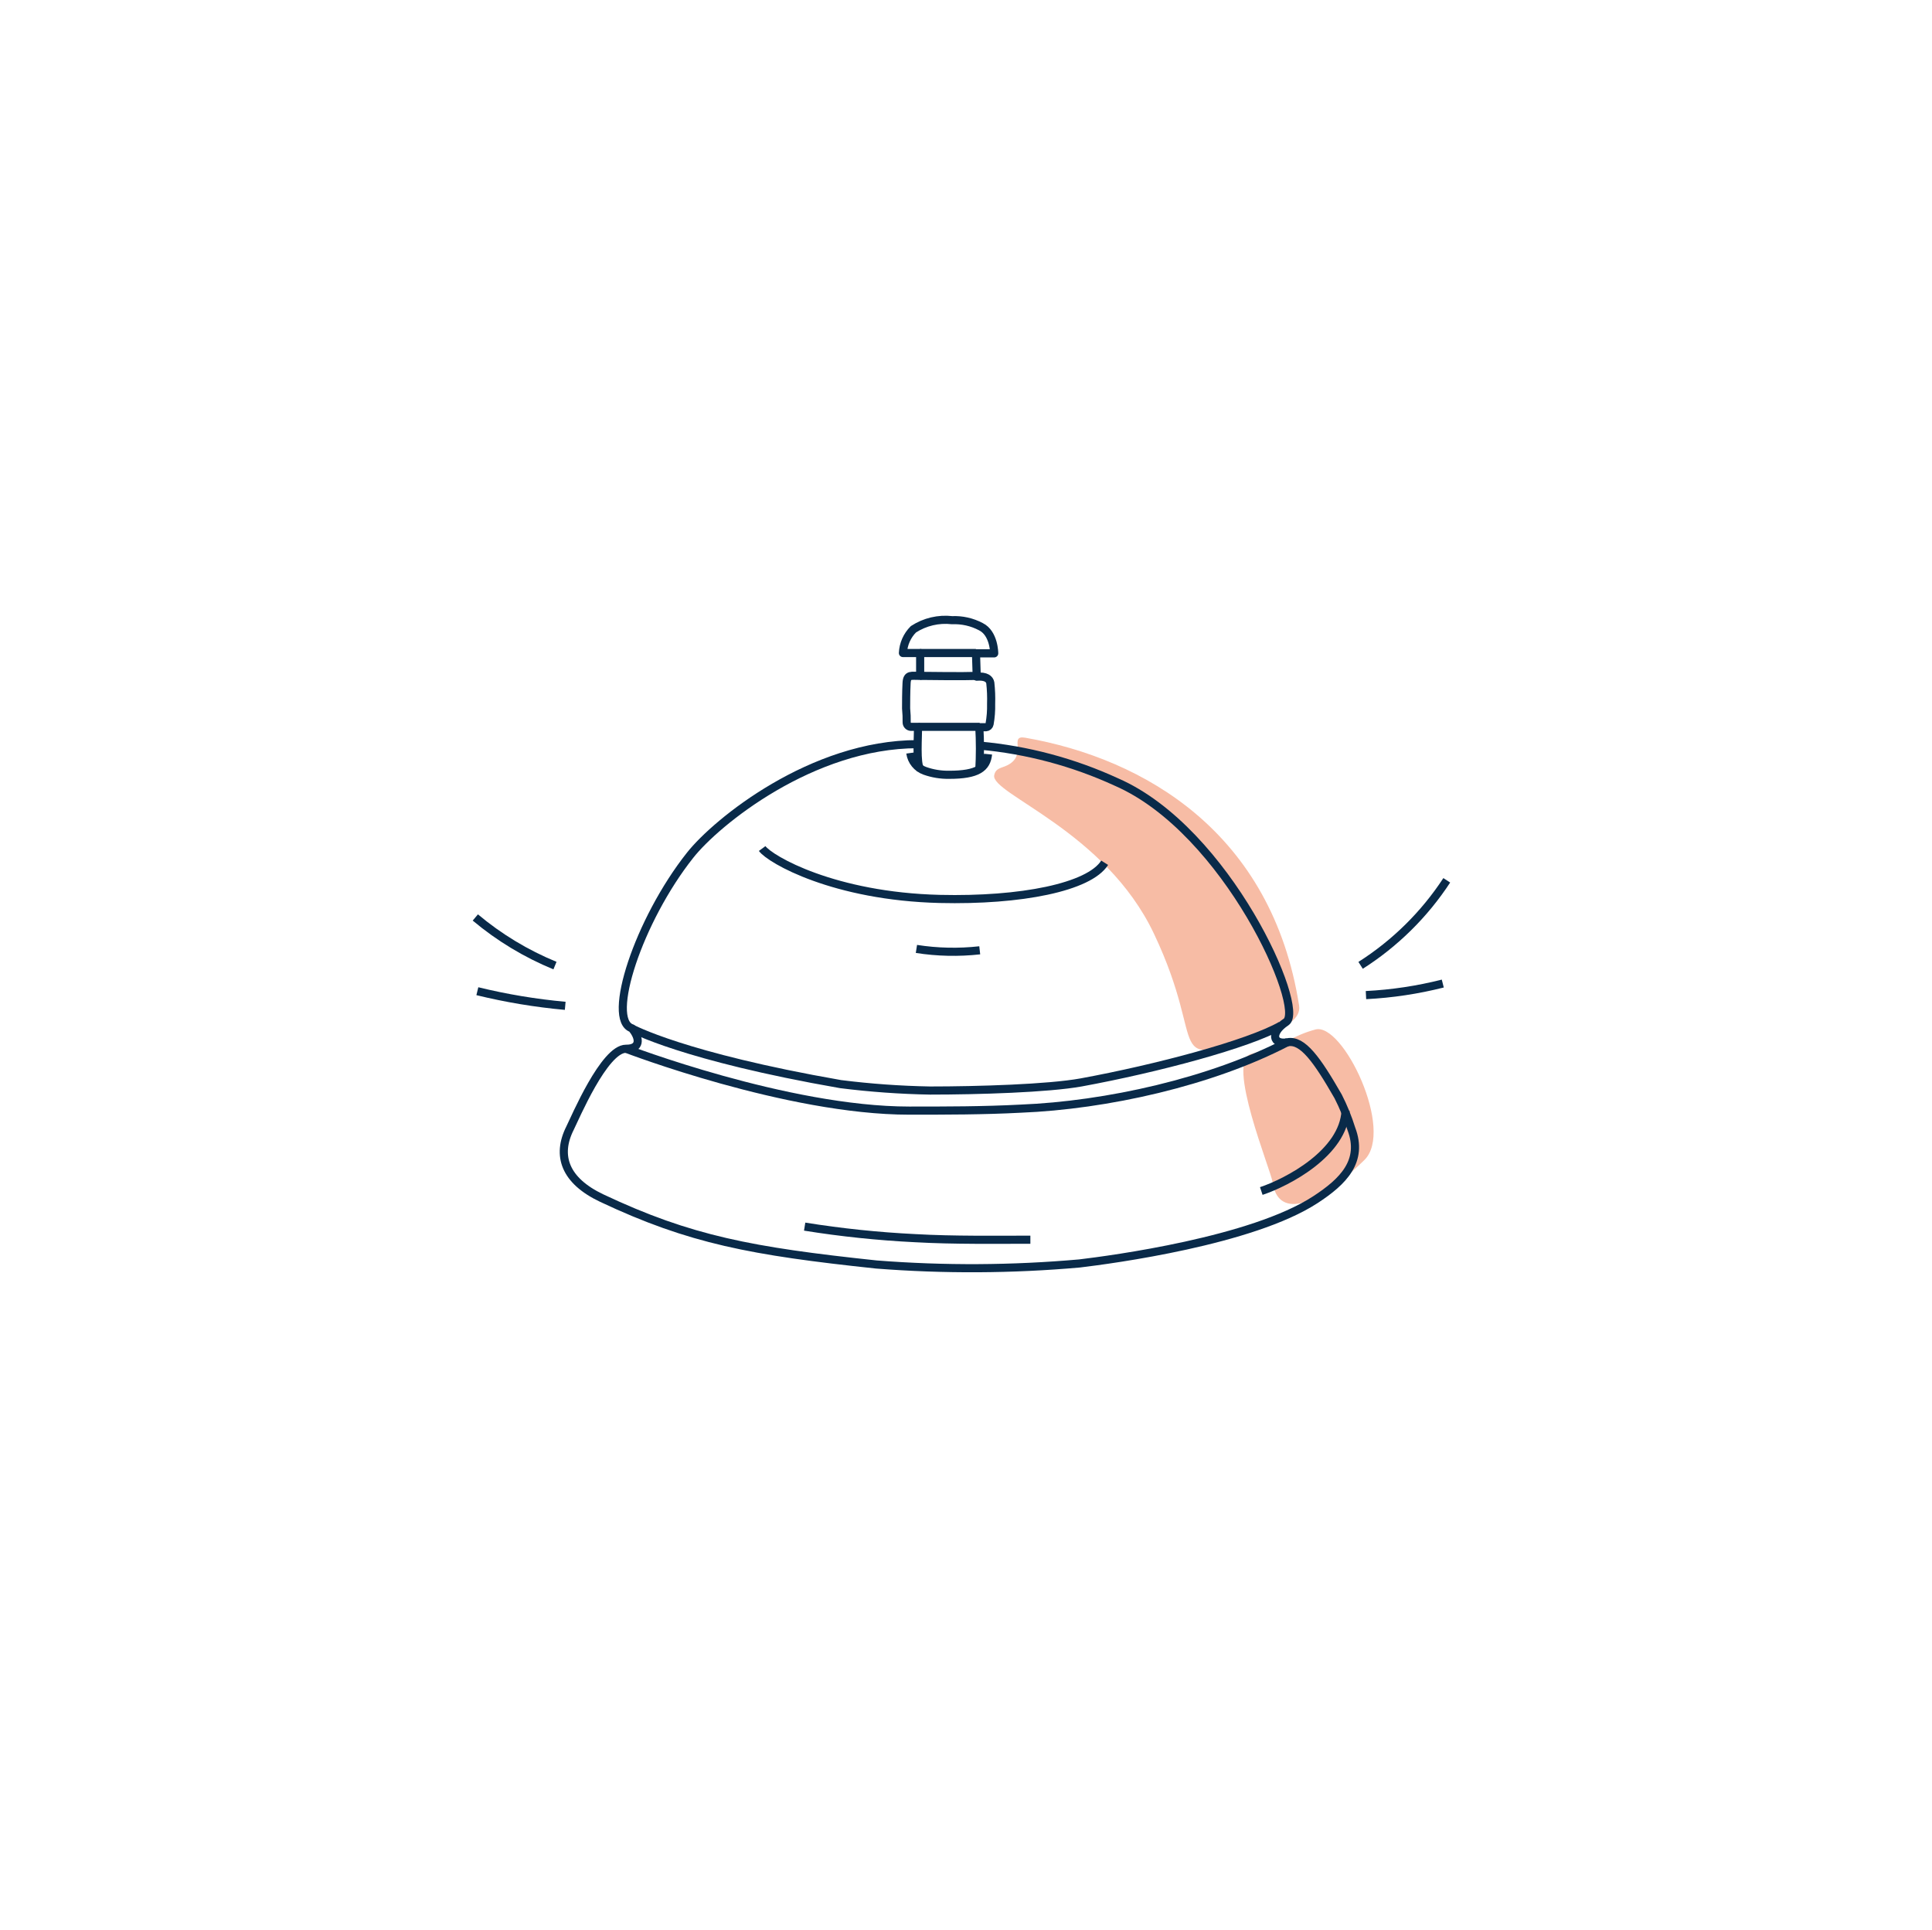
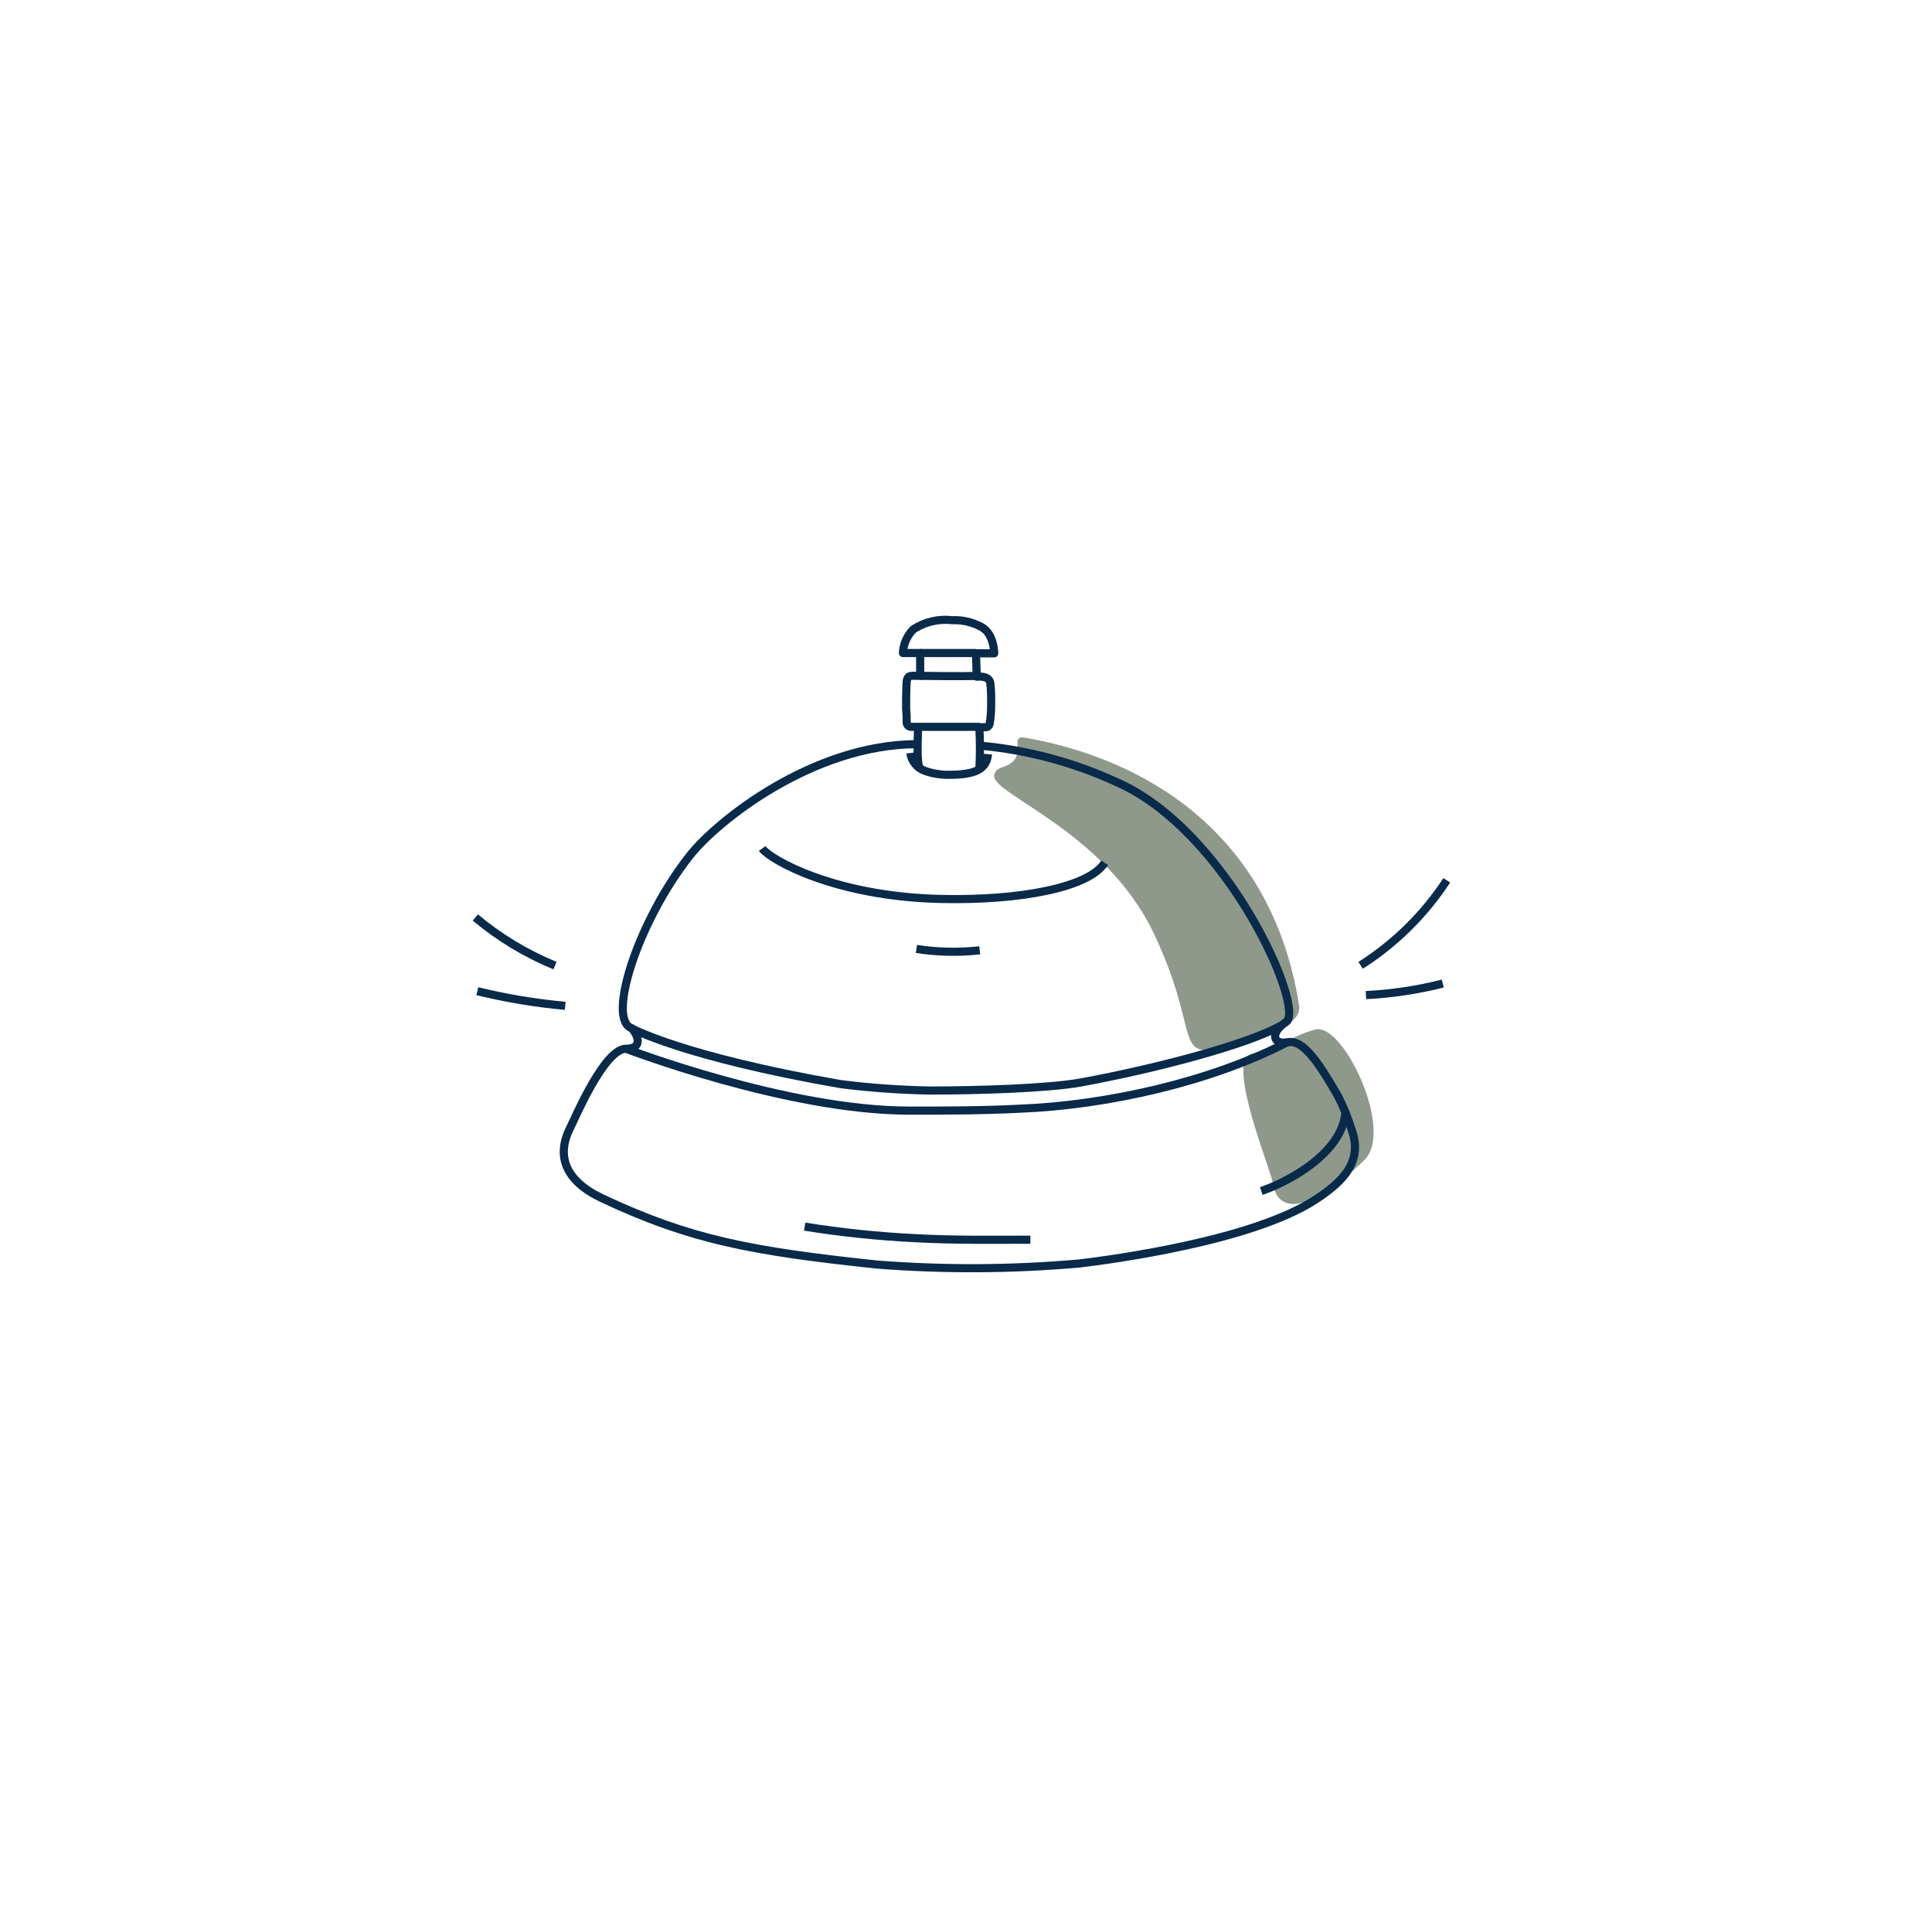
<svg xmlns="http://www.w3.org/2000/svg" viewBox="0 0 237.7 237.32">
  <defs>
-     <style>.cls-1{isolation:isolate;}.cls-2{opacity:0.73;}.cls-3{opacity:0.75;}.cls-4{opacity:0.04;mix-blend-mode:multiply;}.cls-5{opacity:0.8;}.cls-6{opacity:0.1;mix-blend-mode:hue;}.cls-7{opacity:0.85;}.cls-8{opacity:0.88;}.cls-9{opacity:0.95;}.cls-10{opacity:0.83;}.cls-11{opacity:0.93;}.cls-12{opacity:0.46;}.cls-13{fill:#f7bca5;}.cls-14{fill:none;stroke:#092a49;stroke-linejoin:round;}</style>
+     <style>.cls-1{isolation:isolate;}.cls-2{opacity:0.73;}.cls-3{opacity:0.75;}.cls-4{opacity:0.04;mix-blend-mode:multiply;}.cls-5{opacity:0.8;}.cls-6{opacity:0.1;mix-blend-mode:hue;}.cls-7{opacity:0.85;}.cls-8{opacity:0.88;}.cls-9{opacity:0.95;}.cls-10{opacity:0.83;}.cls-11{opacity:0.93;}.cls-12{opacity:0.46;}.cls-13{fill:#8e998b;}.cls-14{fill:none;stroke:#092a49;stroke-linejoin:round;}</style>
  </defs>
  <g class="cls-1">
    <g id="ICONS">
      <g id="PINK_BKGD" data-name="PINK BKGD">
        <path class="cls-13" d="M155.49,127.29c-12.84,4.13-6.63,2.06-13.52-12.44-6-12.66-20.08-17.19-19.65-19.48.18-.91.88-.87,1.59-1.22,2.58-1.26.12-3.78,2.24-3.4,14.72,2.58,30.34,11.71,33.68,32.93C160.1,125.36,158.11,126.44,155.49,127.29Z" />
        <path class="cls-13" d="M161.85,126.64c3.39-.88,9.76,12.44,6,16.07-6.42,6.28-10.66,6.92-11.27,2.75-.23-1.57-5.8-15-2.64-15.82C158,128.62,159,127.39,161.85,126.64Z" />
      </g>
      <g id="LINES">
        <path class="cls-14" d="M93.77,104.38c1,1.36,8.84,5.88,21.84,6.2,10,.24,18.4-1.44,20.3-4.45" />
        <path class="cls-14" d="M113.22,94.57c-.52-.53-.26-4.09-.27-5.16h-.88a.55.55,0,0,1-.52-.56c0-.79,0-.83-.07-1.71,0-.61,0-2,.06-3.12s.59-.86,1.67-.88V80.33l-2.12,0a4.41,4.41,0,0,1,1.29-2.92,7.22,7.22,0,0,1,4.76-1.12,6.93,6.93,0,0,1,3.54.8c1.64.81,1.64,3.28,1.64,3.28h-2.24l.09,2.87c1.15-.1,1.59.3,1.67.76a18,18,0,0,1,.1,2.58,12.36,12.36,0,0,1-.19,2.49.48.48,0,0,1-.44.39h-.82a45.77,45.77,0,0,1,0,5.24" />
        <path class="cls-14" d="M69.54,123.73a73.45,73.45,0,0,1-10.81-1.8" />
        <path class="cls-14" d="M68.28,118.78a37.25,37.25,0,0,1-9.8-5.92" />
        <path class="cls-14" d="M112.75,116.73a29.31,29.31,0,0,0,7.79.17" />
        <path class="cls-14" d="M167.4,118.75A35.36,35.36,0,0,0,178,108.29" />
        <path class="cls-14" d="M168.06,122.41a48.5,48.5,0,0,0,9.45-1.42" />
        <path class="cls-14" d="M77,129s19.84,7.62,34.86,7.62c4.57,0,9.14,0,13.7-.24,10.54-.42,23.45-3.28,32.91-8.22" />
        <path class="cls-14" d="M157.61,126.15c-4,2.29-15.27,5.29-24.58,7-4.07.74-12.73,1-18.61,1a102.78,102.78,0,0,1-11-.79c-19.39-3.38-25.71-6.86-25.71-6.86" />
        <path class="cls-14" d="M99,150.89a124.33,124.33,0,0,0,13.59,1.42c4.73.27,10.14.19,14.18.19" />
        <path class="cls-14" d="M155.18,146.51c3.23-1.08,10.11-4.68,10.37-9.88" />
        <path class="cls-14" d="M113,89.41h7.53" />
        <path class="cls-14" d="M113.2,80.33h6.87" />
        <path class="cls-14" d="M113.21,83.14c1.25,0,4.79.08,7.29,0" />
        <path class="cls-14" d="M112,92.63a2.72,2.72,0,0,0,1.78,2.19,8.57,8.57,0,0,0,3,.49c3.5,0,4.61-.85,4.78-2.54" />
        <path class="cls-14" d="M112.91,91.54c-13,0-24.77,9.57-28,13.66-6.35,8-10.35,20.25-7.17,21.29,1.1,1.33,1,2.55-.72,2.52-2.68,0-6.29,8.58-6.89,9.77-1.7,3.38-.63,6.46,3.92,8.61,10.86,5.12,18.42,6.53,33.78,8.16a150.65,150.65,0,0,0,25-.13c3.93-.47,21.2-2.76,29-7.84,3.44-2.24,5.94-4.75,4.43-8.72a25.46,25.46,0,0,0-1.63-4c-2.59-4.51-4.37-7-6.21-6.65s-2.18-1.18-.19-2.49c2.45-1.6-7.22-23.57-20.87-29.52a51.28,51.28,0,0,0-16.81-4.48" />
      </g>
    </g>
  </g>
</svg>
